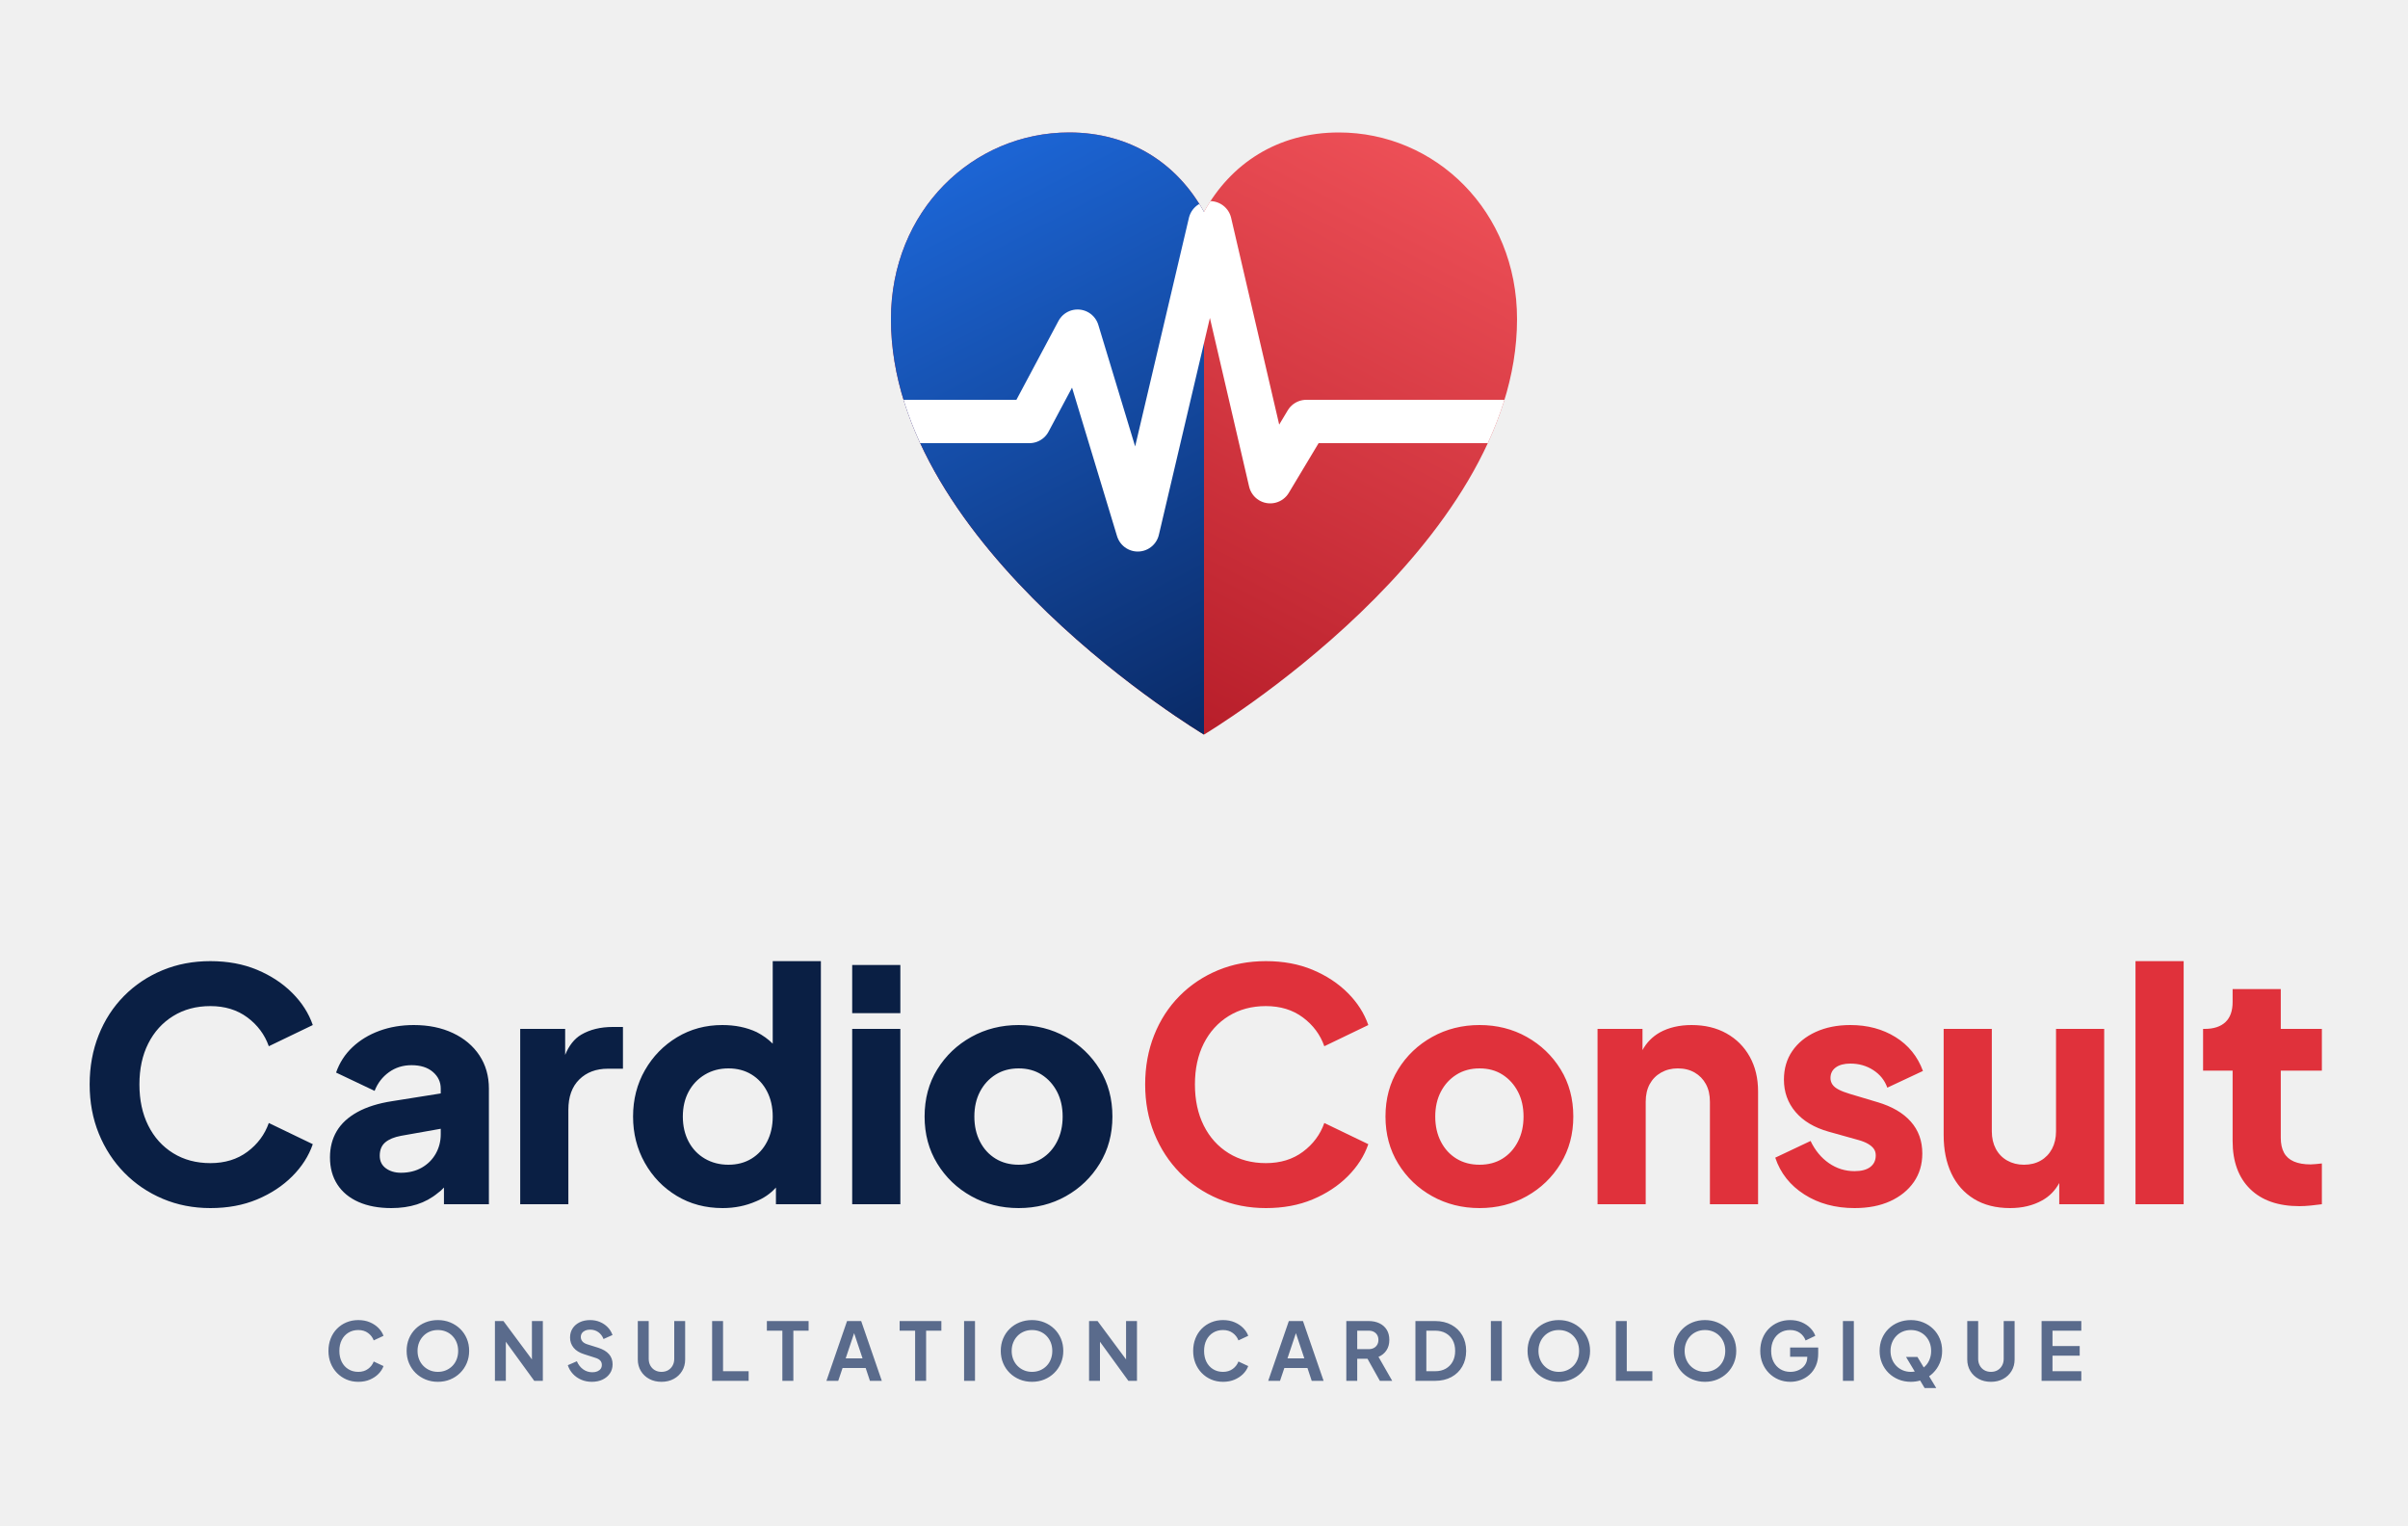
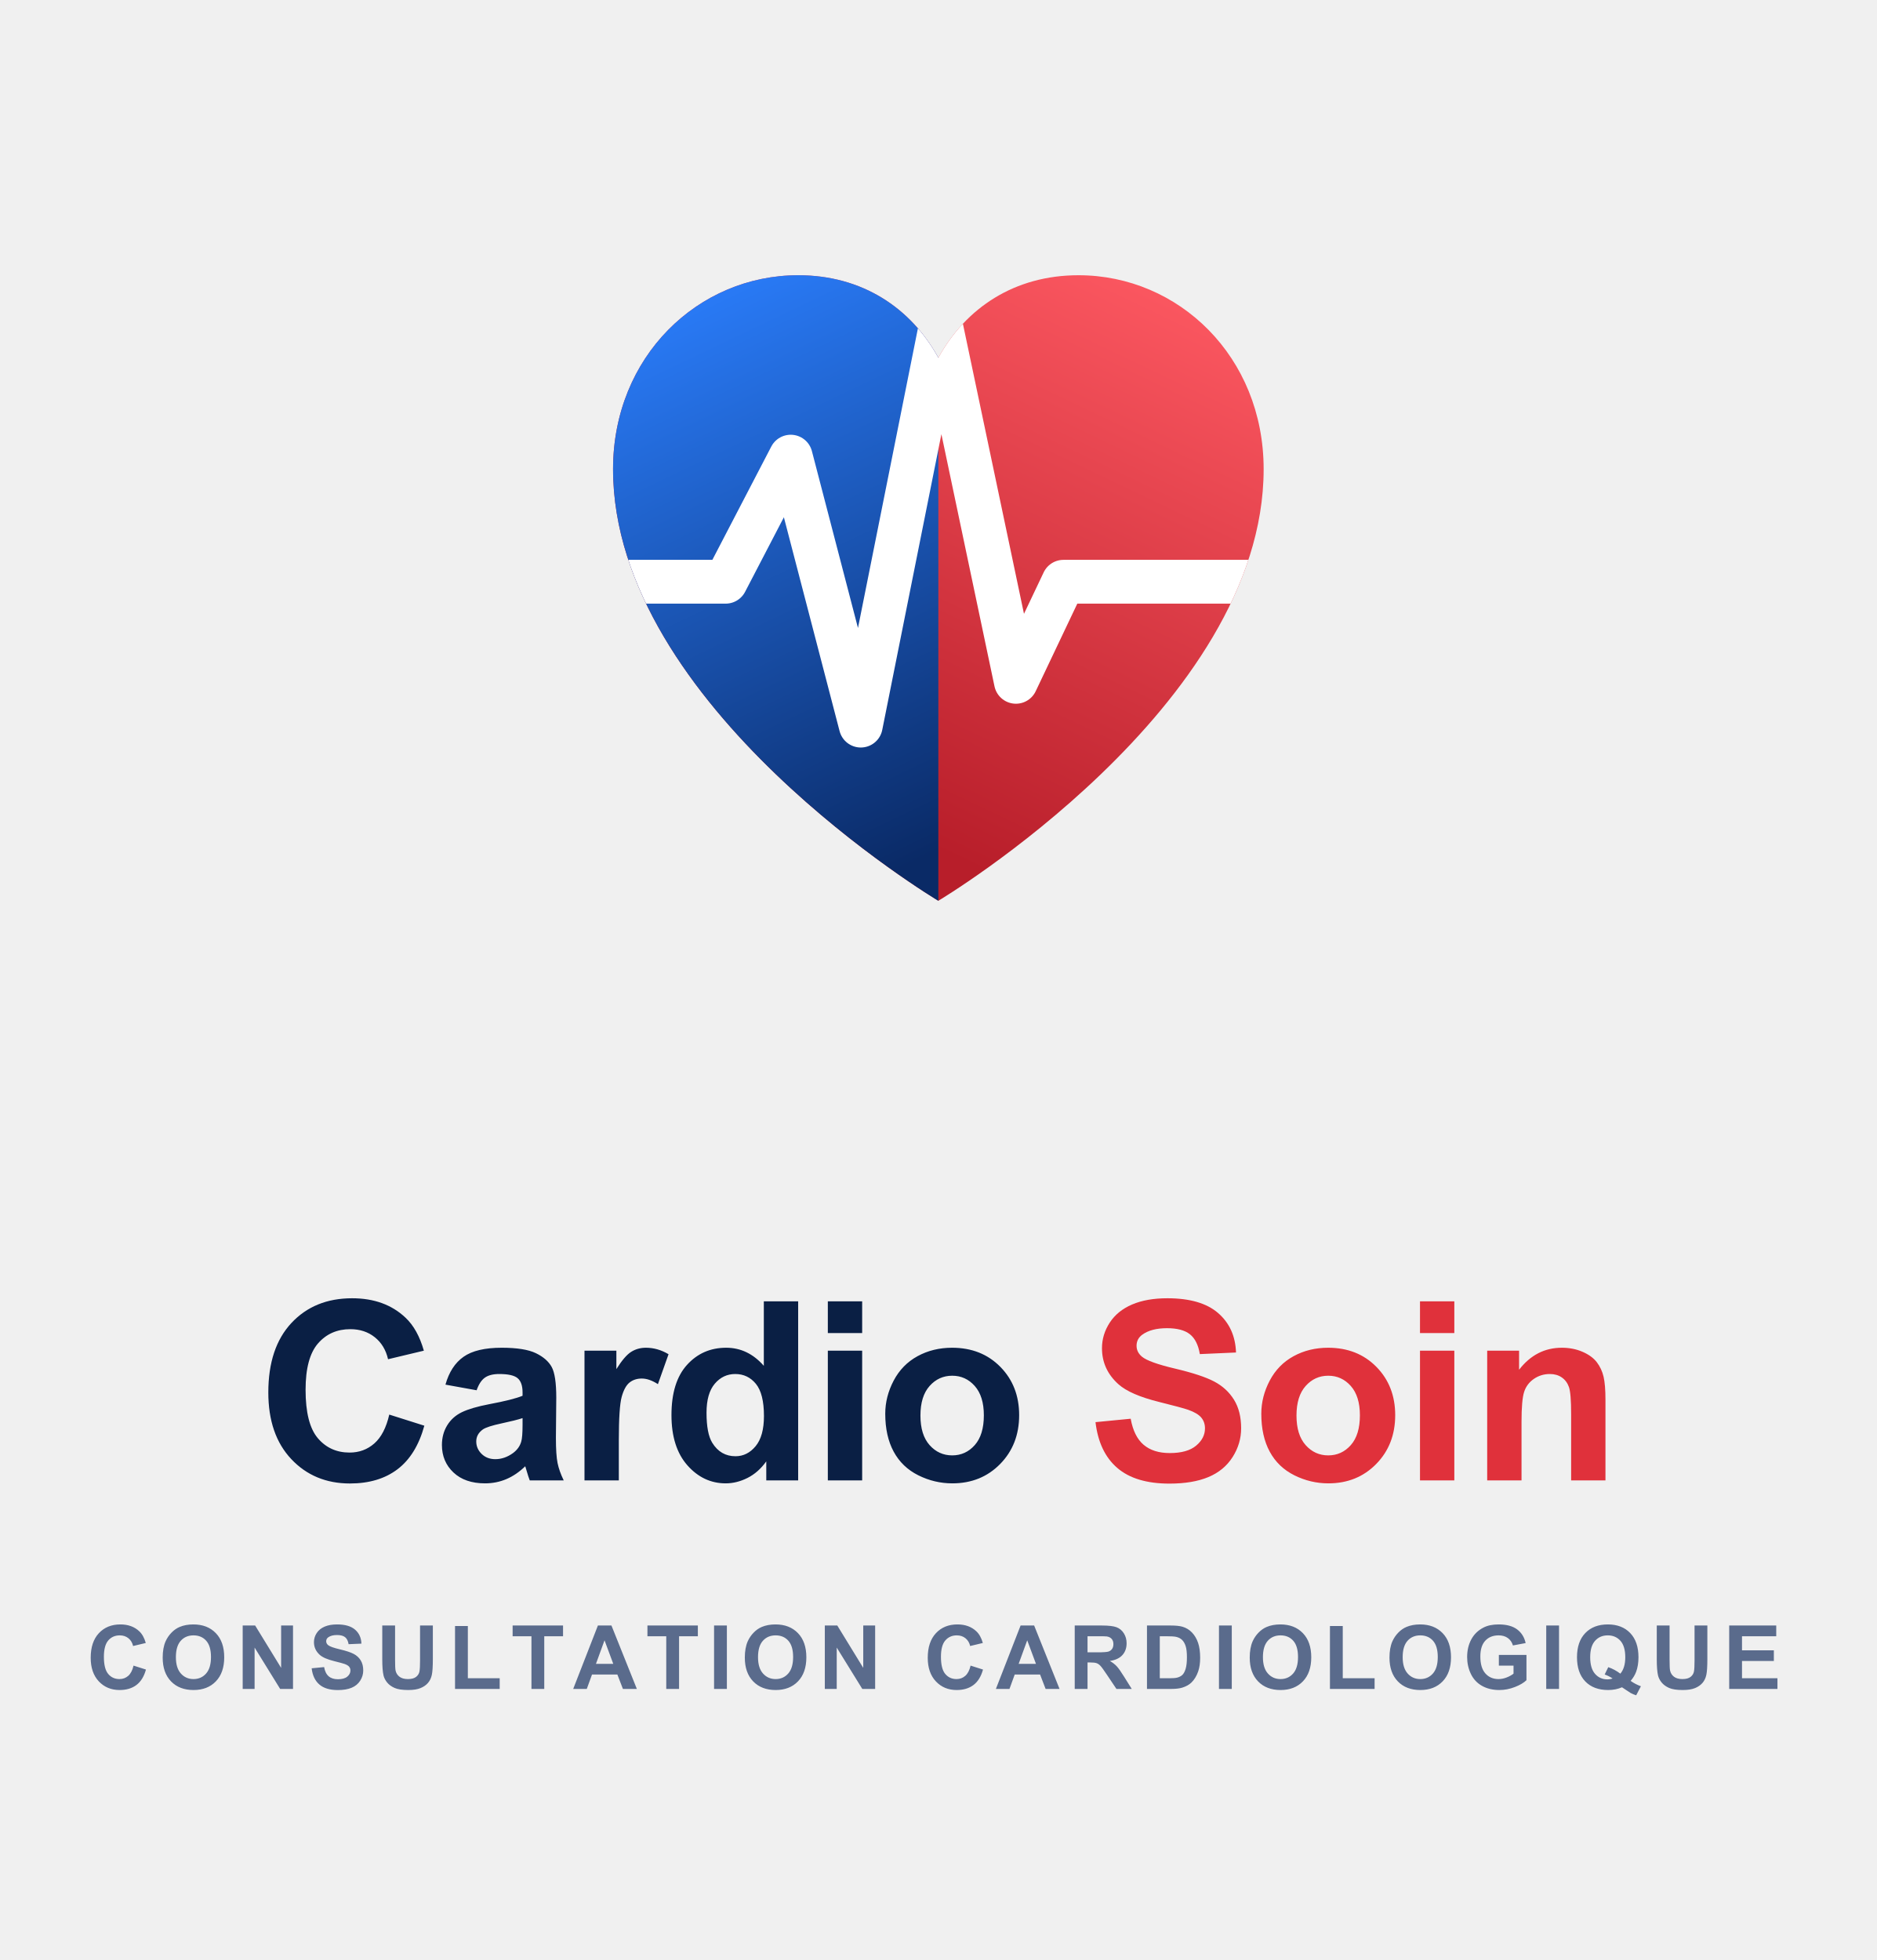
- <svg xmlns="http://www.w3.org/2000/svg" viewBox="0 0 300 190" width="600" height="380">
-   <g transform="translate(102.0 6) scale(1.5)">
+ <svg xmlns="http://www.w3.org/2000/svg" viewBox="0 0 180 188" role="img" aria-label="Cardio Soin">
+   <g transform="translate(51.6 18) scale(1.2)">
    <defs>
-       <linearGradient id="gbv" x1="6" y1="7" x2="32" y2="57" gradientUnits="userSpaceOnUse">
-         <stop offset="0" stop-color="#1E6BE0" />
+       <linearGradient id="gb-vert" x1="8" y1="8" x2="30" y2="54" gradientUnits="userSpaceOnUse">
+         <stop offset="0" stop-color="#2B7FFF" />
        <stop offset="1" stop-color="#0A2A66" />
      </linearGradient>
-       <linearGradient id="grv" x1="58" y1="7" x2="32" y2="57" gradientUnits="userSpaceOnUse">
-         <stop offset="0" stop-color="#F2545B" />
+       <linearGradient id="gr-vert" x1="56" y1="8" x2="34" y2="54" gradientUnits="userSpaceOnUse">
+         <stop offset="0" stop-color="#FF5A63" />
        <stop offset="1" stop-color="#B81E2A" />
      </linearGradient>
-       <clipPath id="chv">
+       <clipPath id="ch-vert">
        <path d="M32 57C32 57 6 41.5 6 22.5C6 13.5 12.8 7 20.8 7C25.9 7 29.8 9.6 32 13.6C34.2 9.6 38.1 7 43.2 7C51.2 7 58 13.5 58 22.5C58 41.5 32 57 32 57Z" />
      </clipPath>
    </defs>
-     <path d="M32 57C32 57 6 41.5 6 22.5C6 13.5 12.8 7 20.8 7C25.9 7 29.8 9.6 32 13.6C34.2 9.6 38.1 7 43.2 7C51.2 7 58 13.5 58 22.5C58 41.5 32 57 32 57Z" fill="url(#grv)" />
-     <path d="M32 57C32 57 6 41.5 6 22.5C6 13.5 12.8 7 20.8 7C25.9 7 29.8 9.6 32 13.6Z" fill="url(#gbv)" />
-     <path d="M2 31H17.5L21.5 23.5L26.5 40L32.5 14.5L37.5 36L40.5 31H62" fill="none" stroke="#FFFFFF" stroke-width="3.6" stroke-linecap="round" stroke-linejoin="round" clip-path="url(#chv)" />
+     <path d="M32 57C32 57 6 41.5 6 22.5C6 13.5 12.8 7 20.8 7C25.9 7 29.8 9.6 32 13.6C34.2 9.6 38.1 7 43.2 7C51.2 7 58 13.5 58 22.5C58 41.5 32 57 32 57Z" fill="url(#gr-vert)" />
+     <path d="M32 57C32 57 6 41.5 6 22.5C6 13.5 12.8 7 20.8 7C25.9 7 29.8 9.6 32 13.6Z" fill="url(#gb-vert)" />
+     <path d="M5 31.5H15L20.2 21.5L25.8 43L32.2 11L38.2 39.5L42 31.5H59" fill="none" stroke="#FFFFFF" stroke-width="3.5" stroke-linecap="round" stroke-linejoin="round" clip-path="url(#ch-vert)" />
  </g>
-   <path d="M26.21 150.48Q23.01 150.48 20.27 149.32Q17.53 148.16 15.49 146.08Q13.45 144.0 12.31 141.2Q11.17 138.4 11.17 135.08Q11.17 131.76 12.29 128.94Q13.41 126.12 15.45 124.06Q17.49 122.0 20.23 120.86Q22.97 119.72 26.21 119.72Q29.45 119.72 32.03 120.8Q34.61 121.88 36.41 123.68Q38.21 125.48 38.97 127.68L33.49 130.32Q32.73 128.16 30.83 126.74Q28.93 125.32 26.21 125.32Q23.57 125.32 21.57 126.56Q19.57 127.8 18.47 129.98Q17.37 132.16 17.37 135.08Q17.37 138.0 18.47 140.2Q19.57 142.4 21.57 143.64Q23.57 144.88 26.21 144.88Q28.93 144.88 30.83 143.46Q32.73 142.04 33.49 139.88L38.97 142.52Q38.21 144.72 36.41 146.52Q34.61 148.32 32.03 149.4Q29.45 150.48 26.21 150.48ZM48.75 150.48Q46.39 150.48 44.67 149.72Q42.95 148.96 42.03 147.54Q41.11 146.12 41.11 144.16Q41.11 142.32 41.95 140.9Q42.79 139.48 44.53 138.52Q46.27 137.56 48.87 137.16L54.91 136.2V135.6Q54.91 134.36 53.93 133.52Q52.95 132.68 51.27 132.68Q49.67 132.68 48.45 133.56Q47.23 134.44 46.67 135.88L41.87 133.6Q42.51 131.76 43.91 130.44Q45.31 129.12 47.27 128.4Q49.23 127.68 51.55 127.68Q54.31 127.68 56.43 128.68Q58.55 129.68 59.73 131.46Q60.91 133.24 60.91 135.6V150.0H55.31V147.92Q54.95 148.32 54.55 148.6Q53.39 149.56 51.95 150.02Q50.51 150.48 48.75 150.48ZM54.91 140.6 49.95 141.48Q48.67 141.72 47.99 142.3Q47.31 142.88 47.31 143.96Q47.31 144.96 48.07 145.52Q48.83 146.08 49.95 146.08Q51.43 146.08 52.55 145.44Q53.67 144.8 54.29 143.7Q54.91 142.6 54.91 141.28ZM64.81 150.0V128.16H70.41V131.4Q71.13 129.64 72.41 128.88Q74.05 127.92 76.33 127.92H77.61V133.12H75.73Q73.53 133.12 72.17 134.46Q70.81 135.8 70.81 138.24V150.0ZM90.03 150.48Q86.83 150.48 84.31 148.96Q81.79 147.44 80.33 144.84Q78.87 142.24 78.87 139.08Q78.87 135.88 80.35 133.3Q81.83 130.72 84.35 129.2Q86.87 127.68 89.99 127.68Q92.39 127.68 94.27 128.56Q95.43 129.16 96.27 130.0V119.72H102.27V150.0H96.67V147.92Q95.67 149.04 94.19 149.64Q92.27 150.48 90.03 150.48ZM90.75 145.08Q92.39 145.08 93.63 144.32Q94.87 143.56 95.57 142.2Q96.27 140.84 96.27 139.08Q96.27 137.32 95.57 135.96Q94.87 134.6 93.63 133.84Q92.39 133.08 90.75 133.08Q89.11 133.08 87.81 133.86Q86.51 134.64 85.79 135.98Q85.07 137.32 85.07 139.08Q85.07 140.84 85.79 142.2Q86.51 143.56 87.81 144.32Q89.11 145.08 90.75 145.08ZM106.17 150.0V128.16H112.17V150.0ZM106.17 126.2V120.2H112.17V126.2ZM126.91 150.48Q123.67 150.48 121.01 149.0Q118.35 147.52 116.77 144.94Q115.19 142.36 115.19 139.08Q115.19 135.76 116.77 133.2Q118.35 130.64 121.01 129.16Q123.67 127.68 126.91 127.68Q130.15 127.68 132.79 129.16Q135.43 130.64 137.01 133.2Q138.59 135.76 138.59 139.08Q138.59 142.36 137.01 144.94Q135.43 147.52 132.79 149.0Q130.15 150.48 126.91 150.48ZM126.91 145.08Q128.55 145.08 129.77 144.32Q130.99 143.56 131.69 142.2Q132.39 140.84 132.39 139.08Q132.39 137.32 131.69 135.98Q130.99 134.64 129.77 133.86Q128.55 133.08 126.91 133.08Q125.27 133.08 124.03 133.86Q122.79 134.64 122.09 135.98Q121.39 137.32 121.39 139.08Q121.39 140.84 122.09 142.2Q122.79 143.56 124.03 144.32Q125.27 145.08 126.91 145.08Z" fill="#0A1F44" />
-   <path d="M157.71 150.48Q154.51 150.48 151.77 149.32Q149.03 148.16 146.99 146.08Q144.95 144.0 143.81 141.2Q142.67 138.4 142.67 135.08Q142.67 131.76 143.79 128.94Q144.91 126.12 146.95 124.06Q148.99 122.0 151.73 120.86Q154.47 119.72 157.71 119.72Q160.95 119.72 163.53 120.8Q166.11 121.88 167.91 123.68Q169.71 125.48 170.47 127.68L164.99 130.32Q164.23 128.16 162.33 126.74Q160.43 125.32 157.71 125.32Q155.07 125.32 153.07 126.56Q151.07 127.8 149.97 129.98Q148.87 132.16 148.87 135.08Q148.87 138.0 149.97 140.2Q151.07 142.4 153.07 143.64Q155.07 144.88 157.71 144.88Q160.43 144.88 162.33 143.46Q164.23 142.04 164.99 139.88L170.47 142.52Q169.71 144.72 167.91 146.52Q166.11 148.32 163.53 149.4Q160.95 150.48 157.71 150.48ZM184.33 150.48Q181.09 150.48 178.43 149.0Q175.77 147.52 174.19 144.94Q172.61 142.36 172.61 139.08Q172.61 135.76 174.19 133.2Q175.77 130.64 178.43 129.16Q181.09 127.68 184.33 127.68Q187.57 127.68 190.21 129.16Q192.85 130.64 194.43 133.2Q196.01 135.76 196.01 139.08Q196.01 142.36 194.43 144.94Q192.85 147.52 190.21 149.0Q187.57 150.48 184.33 150.48ZM184.33 145.08Q185.97 145.08 187.19 144.32Q188.41 143.56 189.11 142.2Q189.81 140.84 189.81 139.08Q189.81 137.32 189.11 135.98Q188.41 134.64 187.19 133.86Q185.97 133.08 184.33 133.08Q182.69 133.08 181.45 133.86Q180.21 134.64 179.51 135.98Q178.81 137.32 178.81 139.08Q178.81 140.84 179.51 142.2Q180.21 143.56 181.45 144.32Q182.69 145.08 184.33 145.08ZM199.03 150.0V128.16H204.63V130.8Q205.39 129.4 206.79 128.6Q208.47 127.68 210.75 127.68Q213.23 127.68 215.09 128.72Q216.95 129.76 217.99 131.62Q219.03 133.48 219.03 135.96V150.0H213.03V137.24Q213.03 135.96 212.53 135.04Q212.03 134.12 211.13 133.6Q210.23 133.08 209.03 133.08Q207.87 133.08 206.95 133.6Q206.03 134.12 205.53 135.04Q205.03 135.96 205.03 137.24V150.0ZM231.05 150.48Q227.45 150.48 224.79 148.78Q222.13 147.08 221.17 144.2L225.57 142.12Q226.41 143.88 227.85 144.88Q229.29 145.88 231.05 145.88Q232.33 145.88 233.01 145.36Q233.69 144.84 233.69 143.92Q233.69 143.44 233.45 143.1Q233.21 142.76 232.73 142.48Q232.25 142.2 231.53 142.0L227.81 140.96Q225.13 140.2 223.69 138.5Q222.25 136.8 222.25 134.48Q222.25 132.44 223.29 130.92Q224.33 129.4 226.21 128.54Q228.09 127.68 230.53 127.68Q233.73 127.68 236.15 129.18Q238.57 130.68 239.57 133.4L235.13 135.48Q234.65 134.12 233.39 133.3Q232.13 132.48 230.53 132.48Q229.37 132.48 228.71 132.96Q228.05 133.44 228.05 134.28Q228.05 134.72 228.29 135.08Q228.53 135.44 229.07 135.72Q229.61 136.0 230.41 136.24L233.89 137.28Q236.61 138.08 238.05 139.7Q239.49 141.32 239.49 143.68Q239.49 145.72 238.43 147.24Q237.37 148.76 235.49 149.62Q233.61 150.48 231.05 150.48ZM250.43 150.48Q247.79 150.48 245.93 149.34Q244.07 148.2 243.11 146.16Q242.15 144.12 242.15 141.4V128.16H248.15V140.92Q248.15 142.16 248.65 143.1Q249.15 144.04 250.07 144.56Q250.99 145.08 252.15 145.08Q253.35 145.08 254.25 144.56Q255.15 144.04 255.65 143.1Q256.15 142.16 256.15 140.92V128.16H262.15V150.0H256.55V147.36Q255.79 148.76 254.43 149.52Q252.71 150.48 250.43 150.48ZM266.05 150.0V119.72H272.05V150.0ZM286.47 150.24Q282.51 150.24 280.33 148.1Q278.15 145.96 278.15 142.12V133.36H274.47V128.16H274.67Q276.35 128.16 277.25 127.32Q278.15 126.48 278.15 124.8V123.2H284.15V128.16H289.27V133.36H284.15V141.72Q284.15 142.84 284.55 143.58Q284.95 144.32 285.79 144.68Q286.63 145.04 287.87 145.04Q288.15 145.04 288.51 145.0Q288.87 144.96 289.27 144.92V150.0Q288.67 150.08 287.91 150.16Q287.15 150.24 286.47 150.24Z" fill="#E0313B" />
-   <path d="M44.64 172.12Q43.84 172.12 43.165 171.83Q42.49 171.54 41.985 171.02Q41.48 170.5 41.2 169.8Q40.92 169.1 40.92 168.27Q40.92 167.44 41.195 166.735Q41.47 166.03 41.975 165.515Q42.48 165.0 43.16 164.715Q43.84 164.43 44.64 164.43Q45.44 164.43 46.075 164.7Q46.71 164.97 47.15 165.415Q47.59 165.86 47.78 166.39L46.56 166.96Q46.35 166.4 45.85 166.035Q45.35 165.67 44.64 165.67Q43.94 165.67 43.405 166.0Q42.87 166.33 42.575 166.91Q42.28 167.49 42.28 168.27Q42.28 169.05 42.575 169.635Q42.87 170.22 43.405 170.55Q43.94 170.88 44.64 170.88Q45.35 170.88 45.85 170.515Q46.35 170.15 46.56 169.59L47.78 170.16Q47.59 170.69 47.15 171.135Q46.71 171.58 46.075 171.85Q45.44 172.12 44.64 172.12ZM54.55 172.12Q53.73 172.12 53.02 171.83Q52.31 171.54 51.78 171.02Q51.25 170.5 50.955 169.795Q50.66 169.09 50.66 168.27Q50.66 167.44 50.95 166.74Q51.24 166.04 51.77 165.52Q52.3 165.0 53.01 164.715Q53.72 164.43 54.55 164.43Q55.38 164.43 56.09 164.72Q56.8 165.01 57.33 165.525Q57.86 166.04 58.155 166.74Q58.45 167.44 58.45 168.27Q58.45 169.09 58.15 169.795Q57.85 170.5 57.32 171.02Q56.79 171.54 56.085 171.83Q55.38 172.12 54.55 172.12ZM54.55 170.88Q55.1 170.88 55.56 170.685Q56.02 170.49 56.365 170.14Q56.71 169.79 56.895 169.31Q57.08 168.83 57.08 168.27Q57.08 167.71 56.895 167.235Q56.71 166.76 56.365 166.405Q56.02 166.05 55.56 165.86Q55.1 165.67 54.55 165.67Q54.01 165.67 53.55 165.86Q53.09 166.05 52.745 166.405Q52.4 166.76 52.21 167.235Q52.02 167.71 52.02 168.27Q52.02 168.83 52.21 169.31Q52.4 169.79 52.745 170.14Q53.09 170.49 53.55 170.685Q54.01 170.88 54.55 170.88ZM61.66 172.0V164.55H62.72L66.27 169.33V164.55H67.63V172.0H66.56L63.02 167.13V172.0ZM73.73 172.12Q73.02 172.12 72.415 171.86Q71.81 171.6 71.375 171.135Q70.94 170.67 70.74 170.05L71.87 169.56Q72.14 170.2 72.65 170.565Q73.16 170.93 73.8 170.93Q74.16 170.93 74.425 170.815Q74.69 170.7 74.835 170.5Q74.98 170.3 74.98 170.02Q74.98 169.69 74.785 169.475Q74.59 169.26 74.2 169.14L72.77 168.68Q71.9 168.41 71.46 167.87Q71.02 167.33 71.02 166.6Q71.02 165.96 71.335 165.47Q71.65 164.98 72.215 164.705Q72.78 164.43 73.51 164.43Q74.18 164.43 74.74 164.665Q75.3 164.9 75.705 165.315Q76.11 165.73 76.31 166.29L75.19 166.79Q74.97 166.23 74.53 165.925Q74.09 165.62 73.51 165.62Q73.17 165.62 72.91 165.735Q72.65 165.85 72.505 166.055Q72.36 166.26 72.36 166.54Q72.36 166.85 72.56 167.085Q72.76 167.32 73.17 167.45L74.54 167.88Q75.43 168.17 75.875 168.68Q76.32 169.19 76.32 169.94Q76.32 170.58 75.99 171.07Q75.66 171.56 75.08 171.84Q74.5 172.12 73.73 172.12ZM82.41 172.12Q81.55 172.12 80.885 171.76Q80.22 171.4 79.84 170.77Q79.46 170.14 79.46 169.34V164.55H80.82V169.27Q80.82 169.73 81.025 170.1Q81.23 170.47 81.59 170.675Q81.95 170.88 82.41 170.88Q82.88 170.88 83.235 170.675Q83.59 170.47 83.795 170.1Q84.0 169.73 84.0 169.27V164.55H85.36V169.34Q85.36 170.14 84.98 170.77Q84.6 171.4 83.935 171.76Q83.27 172.12 82.41 172.12ZM88.72 172.0V164.55H90.08V170.8H93.27V172.0ZM97.47 172.0V165.75H95.54V164.55H100.74V165.75H98.84V172.0ZM102.96 172.0 105.53 164.55H107.29L109.86 172.0H108.38L107.85 170.4H104.97L104.43 172.0ZM105.36 169.2H107.46L106.41 166.06ZM114.01 172.0V165.75H112.08V164.55H117.28V165.75H115.38V172.0ZM120.11 172.0V164.55H121.47V172.0ZM128.57 172.12Q127.75 172.12 127.04 171.83Q126.33 171.54 125.8 171.02Q125.27 170.5 124.975 169.795Q124.68 169.09 124.68 168.27Q124.68 167.44 124.97 166.74Q125.26 166.04 125.79 165.52Q126.32 165.0 127.03 164.715Q127.74 164.43 128.57 164.43Q129.4 164.43 130.11 164.72Q130.82 165.01 131.35 165.525Q131.88 166.04 132.175 166.74Q132.47 167.44 132.47 168.27Q132.47 169.09 132.17 169.795Q131.87 170.5 131.34 171.02Q130.81 171.54 130.105 171.83Q129.4 172.12 128.57 172.12ZM128.57 170.88Q129.12 170.88 129.58 170.685Q130.04 170.49 130.385 170.14Q130.73 169.79 130.915 169.31Q131.1 168.83 131.1 168.27Q131.1 167.71 130.915 167.235Q130.73 166.76 130.385 166.405Q130.04 166.05 129.58 165.86Q129.12 165.67 128.57 165.67Q128.03 165.67 127.57 165.86Q127.11 166.05 126.765 166.405Q126.42 166.76 126.23 167.235Q126.04 167.71 126.04 168.27Q126.04 168.83 126.23 169.31Q126.42 169.79 126.765 170.14Q127.11 170.49 127.57 170.685Q128.03 170.88 128.57 170.88ZM135.68 172.0V164.55H136.74L140.29 169.33V164.55H141.65V172.0H140.58L137.04 167.13V172.0ZM152.37 172.12Q151.57 172.12 150.895 171.83Q150.22 171.54 149.715 171.02Q149.21 170.5 148.93 169.8Q148.65 169.1 148.65 168.27Q148.65 167.44 148.925 166.735Q149.2 166.03 149.705 165.515Q150.21 165.0 150.89 164.715Q151.57 164.43 152.37 164.43Q153.17 164.43 153.805 164.7Q154.44 164.97 154.88 165.415Q155.32 165.86 155.51 166.39L154.29 166.96Q154.08 166.4 153.58 166.035Q153.08 165.67 152.37 165.67Q151.67 165.67 151.135 166.0Q150.6 166.33 150.305 166.91Q150.01 167.49 150.01 168.27Q150.01 169.05 150.305 169.635Q150.6 170.22 151.135 170.55Q151.67 170.88 152.37 170.88Q153.08 170.88 153.58 170.515Q154.08 170.15 154.29 169.59L155.51 170.16Q155.32 170.69 154.88 171.135Q154.44 171.58 153.805 171.85Q153.17 172.12 152.37 172.12ZM158.0 172.0 160.57 164.55H162.33L164.9 172.0H163.42L162.89 170.4H160.01L159.47 172.0ZM160.4 169.2H162.5L161.45 166.06ZM167.73 172.0V164.55H170.5Q171.26 164.55 171.845 164.825Q172.43 165.1 172.76 165.625Q173.09 166.15 173.09 166.9Q173.09 167.67 172.725 168.21Q172.36 168.75 171.74 169.01L173.45 172.0H171.91L170.37 169.25H169.09V172.0ZM169.09 168.05H170.52Q170.89 168.05 171.16 167.905Q171.43 167.76 171.58 167.5Q171.73 167.24 171.73 166.9Q171.73 166.55 171.58 166.295Q171.43 166.04 171.16 165.895Q170.89 165.75 170.52 165.75H169.09ZM176.34 172.0V164.55H178.77Q179.95 164.55 180.825 165.025Q181.7 165.5 182.18 166.335Q182.66 167.17 182.66 168.27Q182.66 169.36 182.18 170.205Q181.7 171.05 180.825 171.525Q179.95 172.0 178.77 172.0ZM177.7 170.8H178.8Q179.56 170.8 180.115 170.485Q180.67 170.17 180.98 169.605Q181.29 169.04 181.29 168.27Q181.29 167.49 180.98 166.93Q180.67 166.37 180.115 166.06Q179.56 165.75 178.8 165.75H177.7ZM185.74 172.0V164.55H187.1V172.0ZM194.2 172.12Q193.38 172.12 192.67 171.83Q191.96 171.54 191.43 171.02Q190.9 170.5 190.605 169.795Q190.31 169.09 190.31 168.27Q190.31 167.44 190.6 166.74Q190.89 166.04 191.42 165.52Q191.95 165.0 192.66 164.715Q193.37 164.43 194.2 164.43Q195.03 164.43 195.74 164.72Q196.45 165.01 196.98 165.525Q197.51 166.04 197.805 166.74Q198.1 167.44 198.1 168.27Q198.1 169.09 197.8 169.795Q197.5 170.5 196.97 171.02Q196.44 171.54 195.735 171.83Q195.03 172.12 194.2 172.12ZM194.2 170.88Q194.75 170.88 195.21 170.685Q195.67 170.49 196.015 170.14Q196.36 169.79 196.545 169.31Q196.73 168.83 196.73 168.27Q196.73 167.71 196.545 167.235Q196.36 166.76 196.015 166.405Q195.67 166.05 195.21 165.86Q194.75 165.67 194.2 165.67Q193.66 165.67 193.2 165.86Q192.74 166.05 192.395 166.405Q192.05 166.76 191.86 167.235Q191.67 167.71 191.67 168.27Q191.67 168.83 191.86 169.31Q192.05 169.79 192.395 170.14Q192.74 170.49 193.2 170.685Q193.66 170.88 194.2 170.88ZM201.31 172.0V164.55H202.67V170.8H205.86V172.0ZM212.41 172.12Q211.59 172.12 210.88 171.83Q210.17 171.54 209.64 171.02Q209.11 170.5 208.815 169.795Q208.52 169.09 208.52 168.27Q208.52 167.44 208.81 166.74Q209.1 166.04 209.63 165.52Q210.16 165.0 210.87 164.715Q211.58 164.43 212.41 164.43Q213.24 164.43 213.95 164.72Q214.66 165.01 215.19 165.525Q215.72 166.04 216.015 166.74Q216.31 167.44 216.31 168.27Q216.31 169.09 216.01 169.795Q215.71 170.5 215.18 171.02Q214.65 171.54 213.945 171.83Q213.24 172.12 212.41 172.12ZM212.41 170.88Q212.96 170.88 213.42 170.685Q213.88 170.49 214.225 170.14Q214.57 169.79 214.755 169.31Q214.94 168.83 214.94 168.27Q214.94 167.71 214.755 167.235Q214.57 166.76 214.225 166.405Q213.88 166.05 213.42 165.86Q212.96 165.67 212.41 165.67Q211.87 165.67 211.41 165.86Q210.95 166.05 210.605 166.405Q210.26 166.76 210.07 167.235Q209.88 167.71 209.88 168.27Q209.88 168.83 210.07 169.31Q210.26 169.79 210.605 170.14Q210.95 170.49 211.41 170.685Q211.87 170.88 212.41 170.88ZM223.05 172.12Q222.25 172.12 221.57 171.83Q220.89 171.54 220.38 171.02Q219.87 170.5 219.585 169.8Q219.3 169.1 219.3 168.27Q219.3 167.44 219.575 166.735Q219.85 166.03 220.355 165.515Q220.86 165.0 221.54 164.715Q222.22 164.43 223.02 164.43Q223.82 164.43 224.455 164.7Q225.09 164.97 225.53 165.415Q225.97 165.86 226.16 166.39L224.95 166.97Q224.74 166.39 224.24 166.03Q223.74 165.67 223.02 165.67Q222.32 165.67 221.785 166.0Q221.25 166.33 220.955 166.91Q220.66 167.49 220.66 168.27Q220.66 169.05 220.965 169.635Q221.27 170.22 221.81 170.55Q222.35 170.88 223.05 170.88Q223.62 170.88 224.1 170.655Q224.58 170.43 224.87 170.015Q225.16 169.6 225.16 169.03V169.0H223.02V167.85H226.52V168.6Q226.52 169.46 226.23 170.12Q225.94 170.78 225.445 171.225Q224.95 171.67 224.33 171.895Q223.71 172.12 223.05 172.12ZM229.6 172.0V164.55H230.96V172.0ZM238.06 172.12Q237.24 172.12 236.53 171.83Q235.82 171.54 235.29 171.02Q234.76 170.5 234.465 169.795Q234.17 169.09 234.17 168.27Q234.17 167.44 234.46 166.74Q234.75 166.04 235.28 165.52Q235.81 165.0 236.52 164.715Q237.23 164.43 238.06 164.43Q238.89 164.43 239.6 164.72Q240.31 165.01 240.84 165.525Q241.37 166.04 241.665 166.74Q241.96 167.44 241.96 168.27Q241.96 169.09 241.66 169.795Q241.36 170.5 240.83 171.02Q240.6 171.25 240.34 171.43L241.23 172.9H239.78L239.22 171.96Q238.67 172.12 238.06 172.12ZM238.06 170.88Q238.31 170.88 238.55 170.84L237.46 169.02H238.88L239.67 170.33Q239.78 170.24 239.88 170.14Q240.22 169.79 240.405 169.31Q240.59 168.83 240.59 168.27Q240.59 167.71 240.405 167.235Q240.22 166.76 239.875 166.405Q239.53 166.05 239.07 165.86Q238.61 165.67 238.06 165.67Q237.52 165.67 237.06 165.86Q236.6 166.05 236.255 166.405Q235.91 166.76 235.72 167.235Q235.53 167.71 235.53 168.27Q235.53 168.83 235.72 169.31Q235.91 169.79 236.255 170.14Q236.6 170.49 237.06 170.685Q237.52 170.88 238.06 170.88ZM248.04 172.12Q247.18 172.12 246.515 171.76Q245.85 171.4 245.47 170.77Q245.09 170.14 245.09 169.34V164.55H246.45V169.27Q246.45 169.73 246.655 170.1Q246.86 170.47 247.22 170.675Q247.58 170.88 248.04 170.88Q248.51 170.88 248.865 170.675Q249.22 170.47 249.425 170.1Q249.63 169.73 249.63 169.27V164.55H250.99V169.34Q250.99 170.14 250.61 170.77Q250.23 171.4 249.565 171.76Q248.9 172.12 248.04 172.12ZM254.35 172.0V164.55H259.3V165.75H255.71V167.66H259.1V168.86H255.71V170.8H259.3V172.0Z" fill="#5A6B8C" />
+   <path d="M37.336 135.684 40.7 136.75Q39.926 139.562 38.127 140.928Q36.329 142.293 33.563 142.293Q30.141 142.293 27.938 139.955Q25.735 137.617 25.735 133.562Q25.735 129.273 27.95 126.9Q30.164 124.527 33.774 124.527Q36.926 124.527 38.895 126.391Q40.067 127.492 40.653 129.555L37.219 130.375Q36.914 129.039 35.948 128.266Q34.981 127.492 33.598 127.492Q31.688 127.492 30.498 128.863Q29.309 130.234 29.309 133.305Q29.309 136.562 30.481 137.945Q31.653 139.328 33.528 139.328Q34.911 139.328 35.907 138.449Q36.903 137.57 37.336 135.684ZM45.714 133.352 42.725 132.812Q43.229 131.008 44.46 130.141Q45.69 129.273 48.116 129.273Q50.319 129.273 51.397 129.795Q52.475 130.316 52.915 131.119Q53.354 131.922 53.354 134.066L53.319 137.91Q53.319 139.551 53.477 140.33Q53.636 141.109 54.069 142.0H50.811Q50.682 141.672 50.495 141.027Q50.413 140.734 50.378 140.641Q49.534 141.461 48.573 141.871Q47.612 142.281 46.522 142.281Q44.6 142.281 43.493 141.238Q42.386 140.195 42.386 138.602Q42.386 137.547 42.889 136.721Q43.393 135.895 44.302 135.455Q45.21 135.016 46.921 134.688Q49.229 134.254 50.12 133.879V133.551Q50.12 132.602 49.651 132.197Q49.182 131.793 47.882 131.793Q47.003 131.793 46.511 132.139Q46.018 132.484 45.714 133.352ZM50.12 136.023Q49.487 136.234 48.116 136.527Q46.745 136.82 46.323 137.102Q45.679 137.559 45.679 138.262Q45.679 138.953 46.194 139.457Q46.71 139.961 47.507 139.961Q48.397 139.961 49.206 139.375Q49.804 138.93 49.991 138.285Q50.12 137.863 50.12 136.68ZM59.353 142.0H56.06V129.555H59.118V131.324Q59.904 130.07 60.53 129.672Q61.157 129.273 61.954 129.273Q63.079 129.273 64.122 129.895L63.103 132.766Q62.271 132.227 61.556 132.227Q60.864 132.227 60.384 132.607Q59.904 132.988 59.628 133.984Q59.353 134.98 59.353 138.156ZM76.554 142.0H73.496V140.172Q72.734 141.238 71.697 141.76Q70.66 142.281 69.605 142.281Q67.461 142.281 65.931 140.553Q64.402 138.824 64.402 135.73Q64.402 132.566 65.89 130.92Q67.379 129.273 69.652 129.273Q71.738 129.273 73.261 131.008V124.82H76.554ZM67.765 135.508Q67.765 137.5 68.316 138.391Q69.113 139.68 70.543 139.68Q71.679 139.68 72.476 138.713Q73.273 137.746 73.273 135.824Q73.273 133.68 72.5 132.736Q71.726 131.793 70.519 131.793Q69.347 131.793 68.556 132.725Q67.765 133.656 67.765 135.508ZM79.4 127.867V124.82H82.693V127.867ZM79.4 142.0V129.555H82.693V142.0ZM84.907 135.602Q84.907 133.961 85.715 132.426Q86.524 130.891 88.006 130.082Q89.489 129.273 91.317 129.273Q94.141 129.273 95.946 131.107Q97.75 132.941 97.75 135.742Q97.75 138.566 95.928 140.424Q94.106 142.281 91.34 142.281Q89.629 142.281 88.077 141.508Q86.524 140.734 85.715 139.24Q84.907 137.746 84.907 135.602ZM88.282 135.777Q88.282 137.629 89.161 138.613Q90.039 139.598 91.329 139.598Q92.618 139.598 93.491 138.613Q94.364 137.629 94.364 135.754Q94.364 133.926 93.491 132.941Q92.618 131.957 91.329 131.957Q90.039 131.957 89.161 132.941Q88.282 133.926 88.282 135.777Z" fill="#0A1F44" />
+   <path d="M105.073 136.41 108.448 136.082Q108.753 137.781 109.684 138.578Q110.616 139.375 112.198 139.375Q113.874 139.375 114.723 138.666Q115.573 137.957 115.573 137.008Q115.573 136.398 115.216 135.971Q114.858 135.543 113.968 135.227Q113.358 135.016 111.19 134.477Q108.401 133.785 107.276 132.777Q105.694 131.359 105.694 129.32Q105.694 128.008 106.438 126.865Q107.182 125.723 108.583 125.125Q109.983 124.527 111.964 124.527Q115.198 124.527 116.833 125.945Q118.468 127.363 118.55 129.73L115.081 129.883Q114.858 128.559 114.126 127.979Q113.393 127.398 111.929 127.398Q110.417 127.398 109.561 128.02Q109.011 128.418 109.011 129.086Q109.011 129.695 109.526 130.129Q110.182 130.68 112.714 131.277Q115.245 131.875 116.458 132.514Q117.671 133.152 118.356 134.26Q119.042 135.367 119.042 136.996Q119.042 138.473 118.221 139.762Q117.401 141.051 115.901 141.678Q114.401 142.305 112.163 142.305Q108.905 142.305 107.159 140.799Q105.413 139.293 105.073 136.41ZM120.975 135.602Q120.975 133.961 121.783 132.426Q122.592 130.891 124.074 130.082Q125.557 129.273 127.385 129.273Q130.209 129.273 132.014 131.107Q133.818 132.941 133.818 135.742Q133.818 138.566 131.996 140.424Q130.174 142.281 127.408 142.281Q125.697 142.281 124.145 141.508Q122.592 140.734 121.783 139.24Q120.975 137.746 120.975 135.602ZM124.35 135.777Q124.35 137.629 125.229 138.613Q126.107 139.598 127.396 139.598Q128.686 139.598 129.559 138.613Q130.432 137.629 130.432 135.754Q130.432 133.926 129.559 132.941Q128.686 131.957 127.396 131.957Q126.107 131.957 125.229 132.941Q124.35 133.926 124.35 135.777ZM136.196 127.867V124.82H139.489V127.867ZM136.196 142.0V129.555H139.489V142.0ZM153.985 142.0H150.692V135.648Q150.692 133.633 150.481 133.041Q150.27 132.449 149.795 132.121Q149.321 131.793 148.653 131.793Q147.797 131.793 147.118 132.262Q146.438 132.73 146.186 133.504Q145.934 134.277 145.934 136.363V142.0H142.641V129.555H145.7V131.383Q147.329 129.273 149.801 129.273Q150.891 129.273 151.793 129.666Q152.696 130.059 153.159 130.668Q153.621 131.277 153.803 132.051Q153.985 132.824 153.985 134.266Z" fill="#E0313B" />
+   <path d="M12.808 159.763 13.999 160.141Q13.725 161.137 13.088 161.62Q12.451 162.104 11.471 162.104Q10.259 162.104 9.479 161.276Q8.699 160.448 8.699 159.012Q8.699 157.493 9.483 156.652Q10.268 155.812 11.546 155.812Q12.662 155.812 13.36 156.472Q13.775 156.862 13.982 157.592L12.766 157.883Q12.658 157.41 12.316 157.136Q11.974 156.862 11.484 156.862Q10.807 156.862 10.386 157.347Q9.965 157.833 9.965 158.92Q9.965 160.074 10.38 160.564Q10.795 161.054 11.459 161.054Q11.949 161.054 12.301 160.742Q12.654 160.431 12.808 159.763ZM15.604 158.995Q15.604 158.065 15.882 157.435Q16.09 156.97 16.449 156.6Q16.808 156.231 17.235 156.052Q17.804 155.812 18.547 155.812Q19.891 155.812 20.699 156.646Q21.506 157.48 21.506 158.966Q21.506 160.439 20.705 161.272Q19.904 162.104 18.563 162.104Q17.206 162.104 16.405 161.276Q15.604 160.448 15.604 158.995ZM16.87 158.954Q16.87 159.987 17.347 160.52Q17.825 161.054 18.559 161.054Q19.294 161.054 19.765 160.525Q20.236 159.995 20.236 158.937Q20.236 157.891 19.777 157.376Q19.319 156.862 18.559 156.862Q17.8 156.862 17.335 157.383Q16.87 157.904 16.87 158.954ZM23.277 162.0V155.916H24.472L26.963 159.979V155.916H28.104V162.0H26.871L24.419 158.032V162.0ZM29.892 160.02 31.087 159.904Q31.195 160.506 31.525 160.788Q31.855 161.07 32.415 161.07Q33.009 161.07 33.31 160.819Q33.611 160.568 33.611 160.232Q33.611 160.016 33.484 159.865Q33.357 159.713 33.042 159.601Q32.826 159.526 32.058 159.335Q31.071 159.091 30.672 158.734Q30.112 158.231 30.112 157.509Q30.112 157.044 30.375 156.64Q30.639 156.235 31.135 156.023Q31.631 155.812 32.332 155.812Q33.478 155.812 34.057 156.314Q34.636 156.816 34.665 157.655L33.436 157.708Q33.357 157.24 33.098 157.034Q32.839 156.829 32.32 156.829Q31.784 156.829 31.481 157.049Q31.286 157.19 31.286 157.426Q31.286 157.642 31.469 157.796Q31.701 157.991 32.598 158.202Q33.494 158.414 33.924 158.64Q34.354 158.866 34.596 159.259Q34.839 159.651 34.839 160.228Q34.839 160.751 34.549 161.207Q34.258 161.664 33.727 161.886Q33.196 162.108 32.403 162.108Q31.249 162.108 30.631 161.575Q30.012 161.041 29.892 160.02ZM36.664 155.916H37.893V159.211Q37.893 159.995 37.938 160.228Q38.017 160.601 38.314 160.828Q38.611 161.054 39.125 161.054Q39.648 161.054 39.914 160.84Q40.18 160.626 40.234 160.315Q40.288 160.004 40.288 159.281V155.916H41.516V159.111Q41.516 160.207 41.416 160.659Q41.317 161.112 41.049 161.423Q40.781 161.734 40.333 161.919Q39.885 162.104 39.163 162.104Q38.291 162.104 37.841 161.902Q37.391 161.701 37.129 161.38Q36.868 161.058 36.785 160.705Q36.664 160.182 36.664 159.161ZM43.644 162.0V155.965H44.873V160.975H47.927V162.0ZM50.973 162.0V156.945H49.167V155.916H54.003V156.945H52.201V162.0ZM61.082 162.0H59.746L59.214 160.618H56.782L56.28 162.0H54.977L57.347 155.916H58.646ZM58.82 159.593 57.982 157.335 57.16 159.593ZM63.903 162.0V156.945H62.098V155.916H66.933V156.945H65.132V162.0ZM68.488 162.0V155.916H69.717V162.0ZM71.438 158.995Q71.438 158.065 71.716 157.435Q71.924 156.97 72.283 156.6Q72.642 156.231 73.069 156.052Q73.638 155.812 74.381 155.812Q75.726 155.812 76.533 156.646Q77.34 157.48 77.34 158.966Q77.34 160.439 76.539 161.272Q75.738 162.104 74.398 162.104Q73.04 162.104 72.239 161.276Q71.438 160.448 71.438 158.995ZM72.704 158.954Q72.704 159.987 73.182 160.52Q73.659 161.054 74.393 161.054Q75.128 161.054 75.599 160.525Q76.07 159.995 76.07 158.937Q76.07 157.891 75.612 157.376Q75.153 156.862 74.393 156.862Q73.634 156.862 73.169 157.383Q72.704 157.904 72.704 158.954ZM79.111 162.0V155.916H80.307L82.797 159.979V155.916H83.938V162.0H82.706L80.253 158.032V162.0ZM93.092 159.763 94.283 160.141Q94.009 161.137 93.372 161.62Q92.735 162.104 91.756 162.104Q90.544 162.104 89.763 161.276Q88.983 160.448 88.983 159.012Q88.983 157.493 89.768 156.652Q90.552 155.812 91.83 155.812Q92.947 155.812 93.644 156.472Q94.059 156.862 94.267 157.592L93.051 157.883Q92.943 157.41 92.6 157.136Q92.258 156.862 91.768 156.862Q91.092 156.862 90.67 157.347Q90.249 157.833 90.249 158.92Q90.249 160.074 90.664 160.564Q91.079 161.054 91.743 161.054Q92.233 161.054 92.586 160.742Q92.938 160.431 93.092 159.763ZM101.624 162.0H100.288L99.757 160.618H97.324L96.822 162.0H95.519L97.889 155.916H99.188ZM99.362 159.593 98.524 157.335 97.702 159.593ZM103.08 162.0V155.916H105.666Q106.641 155.916 107.083 156.079Q107.525 156.243 107.791 156.663Q108.056 157.082 108.056 157.621Q108.056 158.306 107.654 158.752Q107.251 159.198 106.45 159.315Q106.849 159.547 107.108 159.825Q107.367 160.103 107.807 160.813L108.55 162.0H107.081L106.193 160.676Q105.72 159.966 105.545 159.782Q105.371 159.597 105.176 159.528Q104.981 159.46 104.558 159.46H104.308V162.0ZM104.308 158.489H105.217Q106.101 158.489 106.321 158.414Q106.541 158.339 106.666 158.157Q106.79 157.974 106.79 157.7Q106.79 157.393 106.626 157.204Q106.463 157.015 106.164 156.966Q106.014 156.945 105.267 156.945H104.308ZM110.01 155.916H112.255Q113.015 155.916 113.413 156.032Q113.949 156.189 114.331 156.592Q114.712 156.995 114.912 157.578Q115.111 158.161 115.111 159.016Q115.111 159.767 114.924 160.311Q114.696 160.975 114.273 161.386Q113.953 161.697 113.409 161.871Q113.003 162.0 112.322 162.0H110.01ZM111.239 156.945V160.975H112.156Q112.671 160.975 112.899 160.917Q113.198 160.842 113.395 160.664Q113.592 160.485 113.716 160.076Q113.841 159.667 113.841 158.962Q113.841 158.256 113.716 157.879Q113.592 157.501 113.368 157.289Q113.144 157.078 112.799 157.003Q112.542 156.945 111.791 156.945ZM116.915 162.0V155.916H118.144V162.0ZM119.865 158.995Q119.865 158.065 120.143 157.435Q120.351 156.97 120.71 156.6Q121.069 156.231 121.496 156.052Q122.065 155.812 122.808 155.812Q124.153 155.812 124.96 156.646Q125.767 157.48 125.767 158.966Q125.767 160.439 124.966 161.272Q124.165 162.104 122.824 162.104Q121.467 162.104 120.666 161.276Q119.865 160.448 119.865 158.995ZM121.131 158.954Q121.131 159.987 121.608 160.52Q122.086 161.054 122.82 161.054Q123.555 161.054 124.026 160.525Q124.497 159.995 124.497 158.937Q124.497 157.891 124.038 157.376Q123.58 156.862 122.82 156.862Q122.061 156.862 121.596 157.383Q121.131 157.904 121.131 158.954ZM127.559 162.0V155.965H128.788V160.975H131.842V162.0ZM133.269 158.995Q133.269 158.065 133.547 157.435Q133.755 156.97 134.114 156.6Q134.473 156.231 134.9 156.052Q135.469 155.812 136.212 155.812Q137.556 155.812 138.364 156.646Q139.171 157.48 139.171 158.966Q139.171 160.439 138.37 161.272Q137.569 162.104 136.228 162.104Q134.871 162.104 134.07 161.276Q133.269 160.448 133.269 158.995ZM134.535 158.954Q134.535 159.987 135.012 160.52Q135.489 161.054 136.224 161.054Q136.959 161.054 137.43 160.525Q137.901 159.995 137.901 158.937Q137.901 157.891 137.442 157.376Q136.984 156.862 136.224 156.862Q135.465 156.862 135 157.383Q134.535 157.904 134.535 158.954ZM143.76 159.763V158.738H146.408V161.162Q146.022 161.535 145.29 161.819Q144.557 162.104 143.806 162.104Q142.851 162.104 142.141 161.703Q141.432 161.303 141.075 160.558Q140.718 159.813 140.718 158.937Q140.718 157.987 141.116 157.248Q141.515 156.509 142.283 156.115Q142.868 155.812 143.739 155.812Q144.872 155.812 145.509 156.287Q146.147 156.762 146.329 157.601L145.109 157.829Q144.98 157.381 144.625 157.121Q144.271 156.862 143.739 156.862Q142.934 156.862 142.459 157.372Q141.984 157.883 141.984 158.887Q141.984 159.97 142.465 160.512Q142.947 161.054 143.727 161.054Q144.113 161.054 144.501 160.902Q144.889 160.751 145.167 160.535V159.763ZM148.304 162.0V155.916H149.532V162.0ZM156.4 161.228Q156.853 161.552 157.384 161.743L156.931 162.61Q156.653 162.527 156.388 162.382Q156.33 162.353 155.57 161.842Q154.972 162.104 154.246 162.104Q152.843 162.104 152.048 161.278Q151.254 160.452 151.254 158.958Q151.254 157.468 152.051 156.64Q152.847 155.812 154.213 155.812Q155.566 155.812 156.359 156.64Q157.151 157.468 157.151 158.958Q157.151 159.746 156.931 160.344Q156.765 160.801 156.4 161.228ZM155.412 160.535Q155.649 160.257 155.767 159.863Q155.885 159.468 155.885 158.958Q155.885 157.904 155.421 157.383Q154.956 156.862 154.205 156.862Q153.453 156.862 152.986 157.385Q152.52 157.908 152.52 158.958Q152.52 160.024 152.986 160.554Q153.453 161.083 154.167 161.083Q154.433 161.083 154.669 160.996Q154.296 160.751 153.91 160.614L154.254 159.912Q154.86 160.12 155.412 160.535ZM158.906 155.916H160.134V159.211Q160.134 159.995 160.18 160.228Q160.259 160.601 160.556 160.828Q160.852 161.054 161.367 161.054Q161.89 161.054 162.156 160.84Q162.421 160.626 162.475 160.315Q162.529 160.004 162.529 159.281V155.916H163.758V159.111Q163.758 160.207 163.658 160.659Q163.559 161.112 163.291 161.423Q163.023 161.734 162.575 161.919Q162.127 162.104 161.404 162.104Q160.533 162.104 160.083 161.902Q159.632 161.701 159.371 161.38Q159.109 161.058 159.026 160.705Q158.906 160.182 158.906 159.161ZM165.853 162.0V155.916H170.364V156.945H167.081V158.294H170.136V159.319H167.081V160.975H170.48V162.0Z" fill="#5A6B8C" />
</svg>
